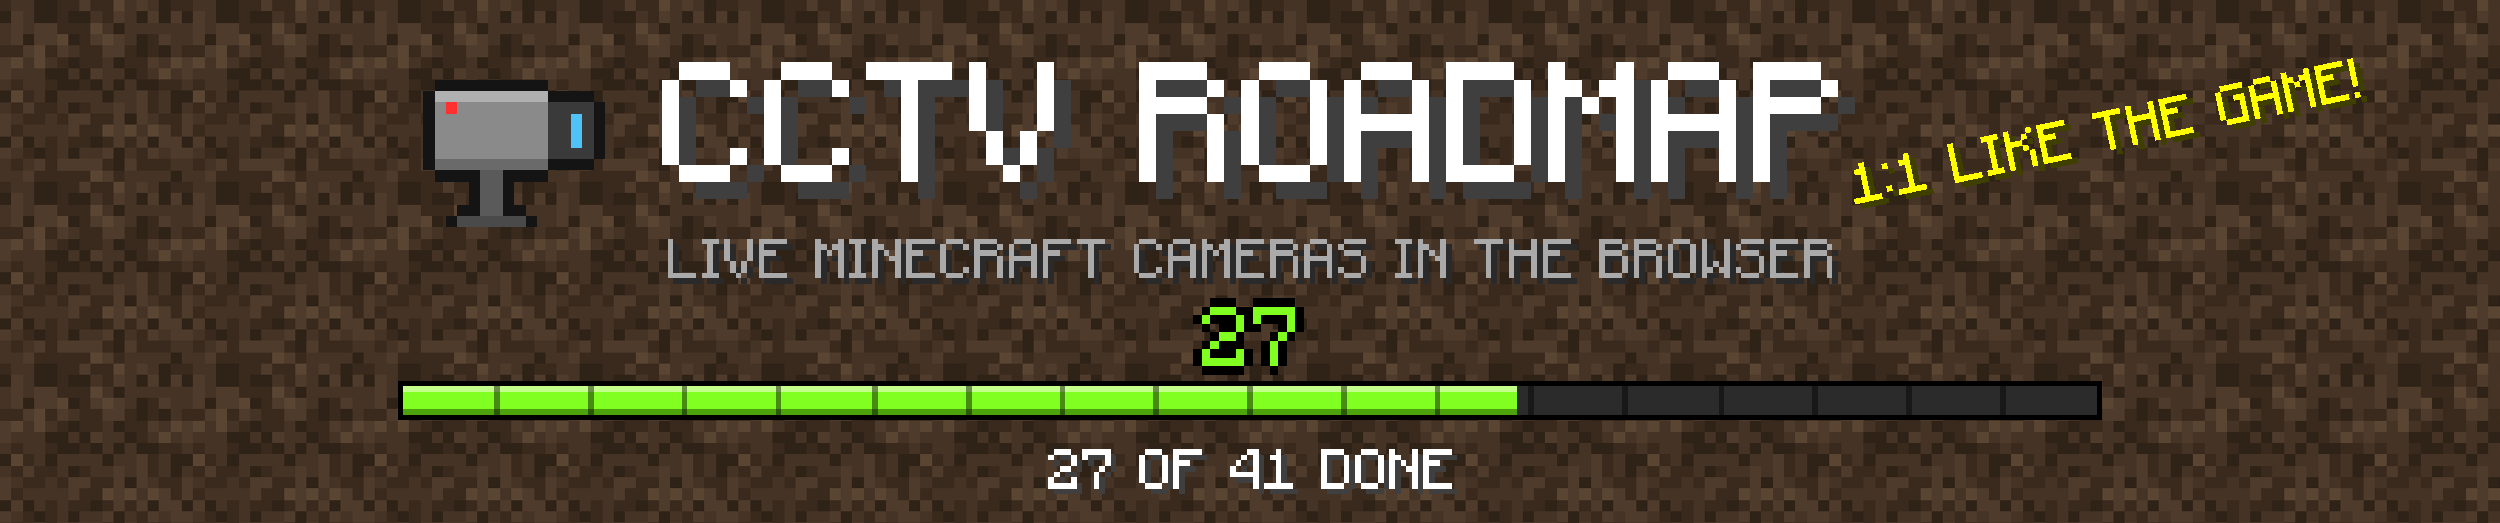
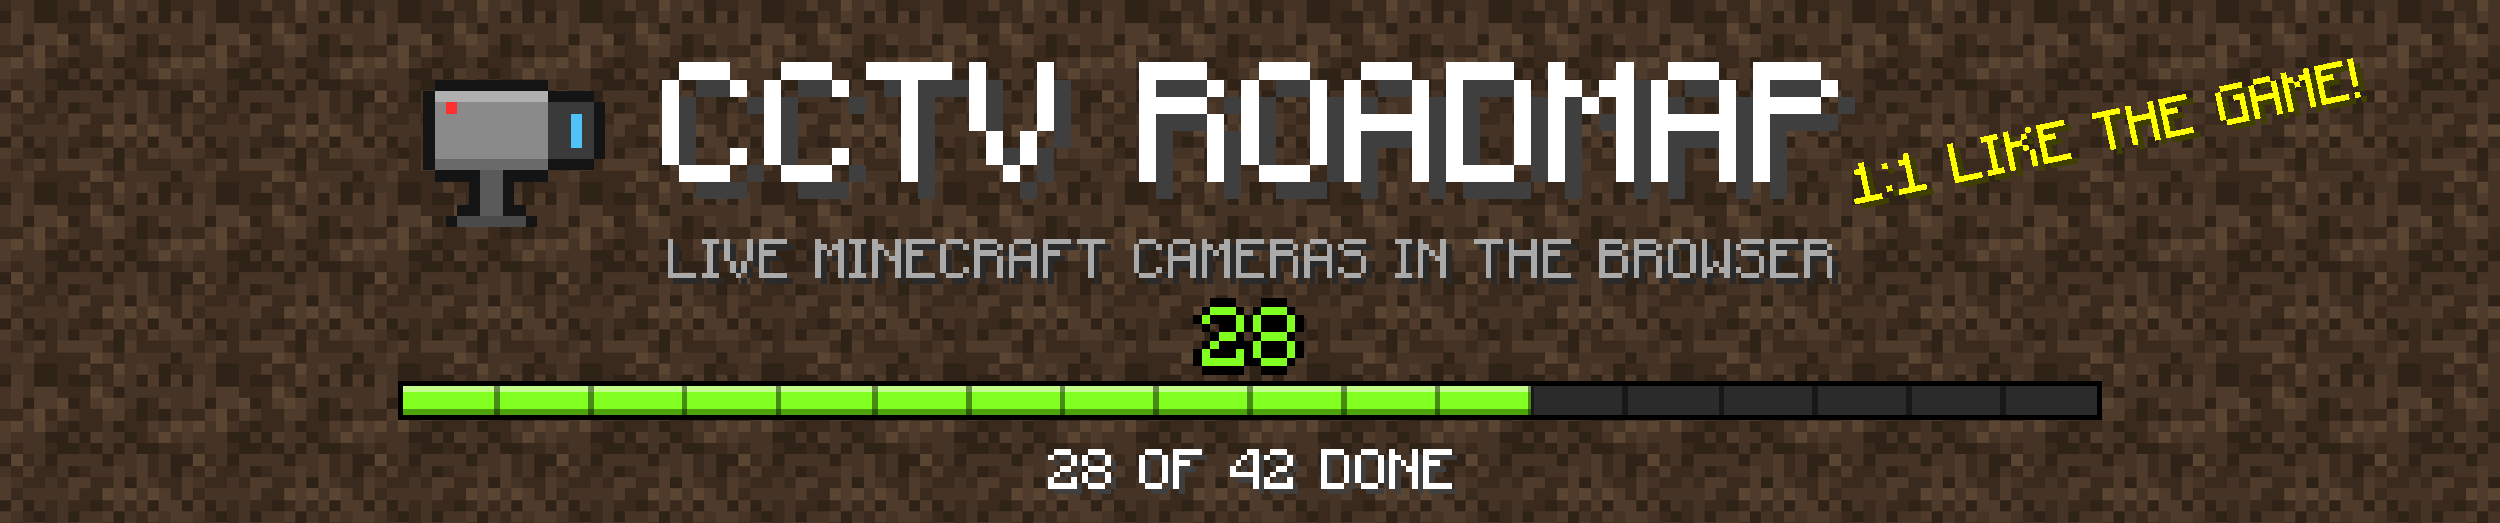
<svg xmlns="http://www.w3.org/2000/svg" width="880" height="184" viewBox="0 0 880 184" shape-rendering="crispEdges" role="img">
  <defs>
    <pattern id="dirt" width="64" height="64" patternUnits="userSpaceOnUse">
      <path fill="#3a2a1d" d="M0 0h4v4h-4zM20 0h8v4h-8zM32 0h8v4h-8zM60 0h4v4h-4zM20 4h4v4h-4zM36 4h4v4h-4zM20 8h12v4h-12zM28 12h4v4h-4zM52 12h4v4h-4zM0 16h8v4h-8zM16 16h4v4h-4zM28 16h8v4h-8zM44 16h4v4h-4zM52 16h4v4h-4zM20 20h4v4h-4zM28 20h8v4h-8zM44 20h8v4h-8zM48 24h4v4h-4zM4 28h4v4h-4zM16 28h4v4h-4zM28 28h4v4h-4zM56 28h8v4h-8zM8 32h4v4h-4zM52 32h4v4h-4zM4 36h4v4h-4zM12 36h8v4h-8zM28 36h4v4h-4zM52 36h4v4h-4zM8 40h8v4h-8zM20 40h4v4h-4zM32 40h8v4h-8zM56 40h8v4h-8zM4 44h4v4h-4zM28 44h8v4h-8zM60 44h4v4h-4zM16 48h4v4h-4zM24 48h8v4h-8zM36 48h4v4h-4zM44 48h4v4h-4zM8 52h4v4h-4zM16 52h4v4h-4zM48 52h4v4h-4zM4 56h4v4h-4zM16 56h4v4h-4zM36 56h4v4h-4zM48 56h12v4h-12zM12 60h20v4h-20zM40 60h4v4h-4z" />
      <path fill="#453325" d="M4 0h8v4h-8zM44 0h4v4h-4zM52 0h4v4h-4zM8 4h4v4h-4zM32 4h4v4h-4zM44 4h4v4h-4zM0 8h4v4h-4zM8 8h4v4h-4zM36 8h4v4h-4zM44 8h20v4h-20zM0 12h4v4h-4zM44 12h4v4h-4zM60 12h4v4h-4zM24 16h4v4h-4zM60 16h4v4h-4zM8 20h4v4h-4zM16 20h4v4h-4zM36 20h4v4h-4zM56 20h4v4h-4zM4 24h12v4h-12zM24 24h4v4h-4zM36 24h8v4h-8zM52 24h4v4h-4zM60 24h4v4h-4zM0 28h4v4h-4zM8 28h8v4h-8zM36 28h4v4h-4zM44 28h4v4h-4zM12 32h4v4h-4zM20 32h16v4h-16zM40 32h8v4h-8zM56 32h4v4h-4zM0 36h4v4h-4zM20 36h4v4h-4zM32 36h8v4h-8zM44 36h4v4h-4zM56 36h4v4h-4zM4 40h4v4h-4zM16 40h4v4h-4zM52 40h4v4h-4zM8 44h16v4h-16zM48 44h4v4h-4zM12 48h4v4h-4zM20 48h4v4h-4zM4 52h4v4h-4zM20 52h4v4h-4zM28 52h8v4h-8zM44 52h4v4h-4zM56 52h4v4h-4zM0 56h4v4h-4zM8 56h4v4h-4zM60 56h4v4h-4zM0 60h8v4h-8zM44 60h16v4h-16z" />
      <path fill="#2f2217" d="M12 0h8v4h-8zM56 0h4v4h-4zM0 4h4v4h-4zM12 4h8v4h-8zM24 4h8v4h-8zM48 4h4v4h-4zM56 4h4v4h-4zM40 8h4v4h-4zM8 12h4v4h-4zM24 12h4v4h-4zM48 12h4v4h-4zM48 16h4v4h-4zM56 16h4v4h-4zM24 20h4v4h-4zM40 20h4v4h-4zM16 24h8v4h-8zM28 24h4v4h-4zM44 24h4v4h-4zM20 28h8v4h-8zM32 28h4v4h-4zM40 28h4v4h-4zM48 28h8v4h-8zM0 32h4v4h-4zM16 32h4v4h-4zM36 32h4v4h-4zM60 32h4v4h-4zM24 36h4v4h-4zM60 36h4v4h-4zM44 40h4v4h-4zM0 48h4v4h-4zM8 48h4v4h-4zM32 48h4v4h-4zM52 48h4v4h-4zM12 52h4v4h-4zM24 52h4v4h-4zM40 52h4v4h-4zM40 56h4v4h-4zM60 60h4v4h-4z" />
      <path fill="#4f3b2b" d="M28 0h4v4h-4zM48 0h4v4h-4zM4 4h4v4h-4zM40 4h4v4h-4zM52 4h4v4h-4zM60 4h4v4h-4zM4 8h4v4h-4zM12 8h8v4h-8zM4 12h4v4h-4zM12 12h8v4h-8zM32 12h4v4h-4zM40 12h4v4h-4zM56 12h4v4h-4zM8 16h4v4h-4zM20 16h4v4h-4zM36 16h8v4h-8zM0 20h4v4h-4zM52 20h4v4h-4zM0 24h4v4h-4zM32 24h4v4h-4zM48 32h4v4h-4zM8 36h4v4h-4zM40 36h4v4h-4zM48 36h4v4h-4zM0 40h4v4h-4zM24 40h8v4h-8zM40 40h4v4h-4zM48 40h4v4h-4zM0 44h4v4h-4zM24 44h4v4h-4zM40 44h4v4h-4zM56 44h4v4h-4zM4 48h4v4h-4zM40 48h4v4h-4zM48 48h4v4h-4zM56 48h8v4h-8zM0 52h4v4h-4zM36 52h4v4h-4zM52 52h4v4h-4zM60 52h4v4h-4zM12 56h4v4h-4zM20 56h16v4h-16zM44 56h4v4h-4zM8 60h4v4h-4zM36 60h4v4h-4z" />
      <path fill="#5a4533" d="M40 0h4v4h-4zM32 8h4v4h-4zM20 12h4v4h-4zM36 12h4v4h-4zM12 16h4v4h-4zM4 20h4v4h-4zM12 20h4v4h-4zM60 20h4v4h-4zM56 24h4v4h-4zM4 32h4v4h-4zM36 44h4v4h-4zM44 44h4v4h-4zM52 44h4v4h-4zM32 60h4v4h-4z" />
    </pattern>
  </defs>
  <rect x="0" y="0" width="880" height="184" fill="url(#dirt)" />
  <path fill="#3f3f3f" d="M245 28h18v6h-18zM239 34h6v6h-6zM263 34h6v6h-6zM239 40h6v6h-6zM239 46h6v6h-6zM239 52h6v6h-6zM239 58h6v6h-6zM263 58h6v6h-6zM245 64h18v6h-18zM281 28h18v6h-18zM275 34h6v6h-6zM299 34h6v6h-6zM275 40h6v6h-6zM275 46h6v6h-6zM275 52h6v6h-6zM275 58h6v6h-6zM299 58h6v6h-6zM281 64h18v6h-18zM311 28h30v6h-30zM323 34h6v6h-6zM323 40h6v6h-6zM323 46h6v6h-6zM323 52h6v6h-6zM323 58h6v6h-6zM323 64h6v6h-6zM347 28h6v6h-6zM371 28h6v6h-6zM347 34h6v6h-6zM371 34h6v6h-6zM347 40h6v6h-6zM371 40h6v6h-6zM347 46h6v6h-6zM371 46h6v6h-6zM353 52h6v6h-6zM365 52h6v6h-6zM353 58h6v6h-6zM365 58h6v6h-6zM359 64h6v6h-6zM407 28h24v6h-24zM407 34h6v6h-6zM431 34h6v6h-6zM407 40h24v6h-24zM407 46h6v6h-6zM431 46h6v6h-6zM407 52h6v6h-6zM431 52h6v6h-6zM407 58h6v6h-6zM431 58h6v6h-6zM407 64h6v6h-6zM431 64h6v6h-6zM449 28h18v6h-18zM443 34h6v6h-6zM467 34h6v6h-6zM443 40h6v6h-6zM467 40h6v6h-6zM443 46h6v6h-6zM467 46h6v6h-6zM443 52h6v6h-6zM467 52h6v6h-6zM443 58h6v6h-6zM467 58h6v6h-6zM449 64h18v6h-18zM485 28h18v6h-18zM479 34h6v6h-6zM503 34h6v6h-6zM479 40h6v6h-6zM503 40h6v6h-6zM479 46h30v6h-30zM479 52h6v6h-6zM503 52h6v6h-6zM479 58h6v6h-6zM503 58h6v6h-6zM479 64h6v6h-6zM503 64h6v6h-6zM515 28h24v6h-24zM515 34h6v6h-6zM539 34h6v6h-6zM515 40h6v6h-6zM539 40h6v6h-6zM515 46h6v6h-6zM539 46h6v6h-6zM515 52h6v6h-6zM539 52h6v6h-6zM515 58h6v6h-6zM539 58h6v6h-6zM515 64h24v6h-24zM551 28h6v6h-6zM575 28h6v6h-6zM551 34h12v6h-12zM569 34h12v6h-12zM551 40h6v6h-6zM563 40h6v6h-6zM575 40h6v6h-6zM551 46h6v6h-6zM575 46h6v6h-6zM551 52h6v6h-6zM575 52h6v6h-6zM551 58h6v6h-6zM575 58h6v6h-6zM551 64h6v6h-6zM575 64h6v6h-6zM593 28h18v6h-18zM587 34h6v6h-6zM611 34h6v6h-6zM587 40h6v6h-6zM611 40h6v6h-6zM587 46h30v6h-30zM587 52h6v6h-6zM611 52h6v6h-6zM587 58h6v6h-6zM611 58h6v6h-6zM587 64h6v6h-6zM611 64h6v6h-6zM623 28h24v6h-24zM623 34h6v6h-6zM647 34h6v6h-6zM623 40h24v6h-24zM623 46h6v6h-6zM623 52h6v6h-6zM623 58h6v6h-6zM623 64h6v6h-6z" />
  <path fill="#ffffff" d="M239 22h18v6h-18zM233 28h6v6h-6zM257 28h6v6h-6zM233 34h6v6h-6zM233 40h6v6h-6zM233 46h6v6h-6zM233 52h6v6h-6zM257 52h6v6h-6zM239 58h18v6h-18zM275 22h18v6h-18zM269 28h6v6h-6zM293 28h6v6h-6zM269 34h6v6h-6zM269 40h6v6h-6zM269 46h6v6h-6zM269 52h6v6h-6zM293 52h6v6h-6zM275 58h18v6h-18zM305 22h30v6h-30zM317 28h6v6h-6zM317 34h6v6h-6zM317 40h6v6h-6zM317 46h6v6h-6zM317 52h6v6h-6zM317 58h6v6h-6zM341 22h6v6h-6zM365 22h6v6h-6zM341 28h6v6h-6zM365 28h6v6h-6zM341 34h6v6h-6zM365 34h6v6h-6zM341 40h6v6h-6zM365 40h6v6h-6zM347 46h6v6h-6zM359 46h6v6h-6zM347 52h6v6h-6zM359 52h6v6h-6zM353 58h6v6h-6zM401 22h24v6h-24zM401 28h6v6h-6zM425 28h6v6h-6zM401 34h24v6h-24zM401 40h6v6h-6zM425 40h6v6h-6zM401 46h6v6h-6zM425 46h6v6h-6zM401 52h6v6h-6zM425 52h6v6h-6zM401 58h6v6h-6zM425 58h6v6h-6zM443 22h18v6h-18zM437 28h6v6h-6zM461 28h6v6h-6zM437 34h6v6h-6zM461 34h6v6h-6zM437 40h6v6h-6zM461 40h6v6h-6zM437 46h6v6h-6zM461 46h6v6h-6zM437 52h6v6h-6zM461 52h6v6h-6zM443 58h18v6h-18zM479 22h18v6h-18zM473 28h6v6h-6zM497 28h6v6h-6zM473 34h6v6h-6zM497 34h6v6h-6zM473 40h30v6h-30zM473 46h6v6h-6zM497 46h6v6h-6zM473 52h6v6h-6zM497 52h6v6h-6zM473 58h6v6h-6zM497 58h6v6h-6zM509 22h24v6h-24zM509 28h6v6h-6zM533 28h6v6h-6zM509 34h6v6h-6zM533 34h6v6h-6zM509 40h6v6h-6zM533 40h6v6h-6zM509 46h6v6h-6zM533 46h6v6h-6zM509 52h6v6h-6zM533 52h6v6h-6zM509 58h24v6h-24zM545 22h6v6h-6zM569 22h6v6h-6zM545 28h12v6h-12zM563 28h12v6h-12zM545 34h6v6h-6zM557 34h6v6h-6zM569 34h6v6h-6zM545 40h6v6h-6zM569 40h6v6h-6zM545 46h6v6h-6zM569 46h6v6h-6zM545 52h6v6h-6zM569 52h6v6h-6zM545 58h6v6h-6zM569 58h6v6h-6zM587 22h18v6h-18zM581 28h6v6h-6zM605 28h6v6h-6zM581 34h6v6h-6zM605 34h6v6h-6zM581 40h30v6h-30zM581 46h6v6h-6zM605 46h6v6h-6zM581 52h6v6h-6zM605 52h6v6h-6zM581 58h6v6h-6zM605 58h6v6h-6zM617 22h24v6h-24zM617 28h6v6h-6zM641 28h6v6h-6zM617 34h24v6h-24zM617 40h6v6h-6zM617 46h6v6h-6zM617 52h6v6h-6zM617 58h6v6h-6z" />
  <path fill="#141414" d="M153 28h40v4h-40zM149 32h4v4h-4zM193 32h16v4h-16zM149 36h4v4h-4zM209 36h4v4h-4zM149 40h4v4h-4zM209 40h4v4h-4zM149 44h4v4h-4zM209 44h4v4h-4zM149 48h4v4h-4zM209 48h4v4h-4zM149 52h4v4h-4zM209 52h4v4h-4zM149 56h4v4h-4zM193 56h16v4h-16zM153 60h16v4h-16zM177 60h16v4h-16zM165 64h4v4h-4zM177 64h4v4h-4zM165 68h4v4h-4zM177 68h4v4h-4zM161 72h8v4h-8zM177 72h8v4h-8zM157 76h4v4h-4zM185 76h4v4h-4z" />
  <path fill="#b0b0b0" d="M153 32h40v4h-40z" />
  <path fill="#8a8a8a" d="M153 36h4v4h-4zM161 36h32v4h-32zM153 40h40v4h-40zM153 44h40v4h-40zM153 48h40v4h-40zM153 52h40v4h-40z" />
  <path fill="#ff3030" d="M157 36h4v4h-4z" />
  <path fill="#3a3a3a" d="M193 36h16v4h-16zM193 40h8v4h-8zM205 40h4v4h-4zM193 44h8v4h-8zM205 44h4v4h-4zM193 48h8v4h-8zM205 48h4v4h-4zM193 52h16v4h-16z" />
  <path fill="#4fc3f7" d="M201 40h4v4h-4zM201 44h4v4h-4zM201 48h4v4h-4z" />
  <path fill="#6a6a6a" d="M153 56h40v4h-40z" />
  <path fill="#5a5a5a" d="M169 60h8v4h-8zM169 64h8v4h-8zM169 68h8v4h-8zM169 72h8v4h-8z" />
  <path fill="#4a4a4a" d="M161 76h24v4h-24z" />
  <g transform="translate(653 72) rotate(-12)">
    <path fill="#3f3f00" d="M6 -12h2v2h-2zM4 -10h4v2h-4zM6 -8h2v2h-2zM6 -6h2v2h-2zM6 -4h2v2h-2zM6 -2h2v2h-2zM2 0h10v2h-10zM14 -10h2v2h-2zM14 -2h2v2h-2zM22 -12h2v2h-2zM20 -10h4v2h-4zM22 -8h2v2h-2zM22 -6h2v2h-2zM22 -4h2v2h-2zM22 -2h2v2h-2zM18 0h10v2h-10zM38 -12h2v2h-2zM38 -10h2v2h-2zM38 -8h2v2h-2zM38 -6h2v2h-2zM38 -4h2v2h-2zM38 -2h2v2h-2zM38 0h10v2h-10zM50 -12h6v2h-6zM52 -10h2v2h-2zM52 -8h2v2h-2zM52 -6h2v2h-2zM52 -4h2v2h-2zM52 -2h2v2h-2zM50 0h6v2h-6zM58 -12h2v2h-2zM66 -12h2v2h-2zM58 -10h2v2h-2zM64 -10h2v2h-2zM58 -8h6v2h-6zM58 -6h2v2h-2zM64 -6h2v2h-2zM58 -4h2v2h-2zM66 -4h2v2h-2zM58 -2h2v2h-2zM66 -2h2v2h-2zM58 0h2v2h-2zM66 0h2v2h-2zM70 -12h10v2h-10zM70 -10h2v2h-2zM70 -8h6v2h-6zM70 -6h2v2h-2zM70 -4h2v2h-2zM70 -2h2v2h-2zM70 0h10v2h-10zM90 -12h10v2h-10zM94 -10h2v2h-2zM94 -8h2v2h-2zM94 -6h2v2h-2zM94 -4h2v2h-2zM94 -2h2v2h-2zM94 0h2v2h-2zM102 -12h2v2h-2zM110 -12h2v2h-2zM102 -10h2v2h-2zM110 -10h2v2h-2zM102 -8h10v2h-10zM102 -6h2v2h-2zM110 -6h2v2h-2zM102 -4h2v2h-2zM110 -4h2v2h-2zM102 -2h2v2h-2zM110 -2h2v2h-2zM102 0h2v2h-2zM110 0h2v2h-2zM114 -12h10v2h-10zM114 -10h2v2h-2zM114 -8h6v2h-6zM114 -6h2v2h-2zM114 -4h2v2h-2zM114 -2h2v2h-2zM114 0h10v2h-10zM136 -12h8v2h-8zM134 -10h2v2h-2zM134 -8h2v2h-2zM140 -8h4v2h-4zM134 -6h2v2h-2zM142 -6h2v2h-2zM134 -4h2v2h-2zM142 -4h2v2h-2zM134 -2h2v2h-2zM142 -2h2v2h-2zM136 0h8v2h-8zM148 -12h6v2h-6zM146 -10h2v2h-2zM154 -10h2v2h-2zM146 -8h2v2h-2zM154 -8h2v2h-2zM146 -6h10v2h-10zM146 -4h2v2h-2zM154 -4h2v2h-2zM146 -2h2v2h-2zM154 -2h2v2h-2zM146 0h2v2h-2zM154 0h2v2h-2zM158 -12h2v2h-2zM166 -12h2v2h-2zM158 -10h4v2h-4zM164 -10h4v2h-4zM158 -8h2v2h-2zM162 -8h2v2h-2zM166 -8h2v2h-2zM158 -6h2v2h-2zM166 -6h2v2h-2zM158 -4h2v2h-2zM166 -4h2v2h-2zM158 -2h2v2h-2zM166 -2h2v2h-2zM158 0h2v2h-2zM166 0h2v2h-2zM170 -12h10v2h-10zM170 -10h2v2h-2zM170 -8h6v2h-6zM170 -6h2v2h-2zM170 -4h2v2h-2zM170 -2h2v2h-2zM170 0h10v2h-10zM182 -12h2v2h-2zM182 -10h2v2h-2zM182 -8h2v2h-2zM182 -6h2v2h-2zM182 -4h2v2h-2zM182 0h2v2h-2z" />
    <path fill="#ffff00" d="M4 -14h2v2h-2zM2 -12h4v2h-4zM4 -10h2v2h-2zM4 -8h2v2h-2zM4 -6h2v2h-2zM4 -4h2v2h-2zM0 -2h10v2h-10zM12 -12h2v2h-2zM12 -4h2v2h-2zM20 -14h2v2h-2zM18 -12h4v2h-4zM20 -10h2v2h-2zM20 -8h2v2h-2zM20 -6h2v2h-2zM20 -4h2v2h-2zM16 -2h10v2h-10zM36 -14h2v2h-2zM36 -12h2v2h-2zM36 -10h2v2h-2zM36 -8h2v2h-2zM36 -6h2v2h-2zM36 -4h2v2h-2zM36 -2h10v2h-10zM48 -14h6v2h-6zM50 -12h2v2h-2zM50 -10h2v2h-2zM50 -8h2v2h-2zM50 -6h2v2h-2zM50 -4h2v2h-2zM48 -2h6v2h-6zM56 -14h2v2h-2zM64 -14h2v2h-2zM56 -12h2v2h-2zM62 -12h2v2h-2zM56 -10h6v2h-6zM56 -8h2v2h-2zM62 -8h2v2h-2zM56 -6h2v2h-2zM64 -6h2v2h-2zM56 -4h2v2h-2zM64 -4h2v2h-2zM56 -2h2v2h-2zM64 -2h2v2h-2zM68 -14h10v2h-10zM68 -12h2v2h-2zM68 -10h6v2h-6zM68 -8h2v2h-2zM68 -6h2v2h-2zM68 -4h2v2h-2zM68 -2h10v2h-10zM88 -14h10v2h-10zM92 -12h2v2h-2zM92 -10h2v2h-2zM92 -8h2v2h-2zM92 -6h2v2h-2zM92 -4h2v2h-2zM92 -2h2v2h-2zM100 -14h2v2h-2zM108 -14h2v2h-2zM100 -12h2v2h-2zM108 -12h2v2h-2zM100 -10h10v2h-10zM100 -8h2v2h-2zM108 -8h2v2h-2zM100 -6h2v2h-2zM108 -6h2v2h-2zM100 -4h2v2h-2zM108 -4h2v2h-2zM100 -2h2v2h-2zM108 -2h2v2h-2zM112 -14h10v2h-10zM112 -12h2v2h-2zM112 -10h6v2h-6zM112 -8h2v2h-2zM112 -6h2v2h-2zM112 -4h2v2h-2zM112 -2h10v2h-10zM134 -14h8v2h-8zM132 -12h2v2h-2zM132 -10h2v2h-2zM138 -10h4v2h-4zM132 -8h2v2h-2zM140 -8h2v2h-2zM132 -6h2v2h-2zM140 -6h2v2h-2zM132 -4h2v2h-2zM140 -4h2v2h-2zM134 -2h8v2h-8zM146 -14h6v2h-6zM144 -12h2v2h-2zM152 -12h2v2h-2zM144 -10h2v2h-2zM152 -10h2v2h-2zM144 -8h10v2h-10zM144 -6h2v2h-2zM152 -6h2v2h-2zM144 -4h2v2h-2zM152 -4h2v2h-2zM144 -2h2v2h-2zM152 -2h2v2h-2zM156 -14h2v2h-2zM164 -14h2v2h-2zM156 -12h4v2h-4zM162 -12h4v2h-4zM156 -10h2v2h-2zM160 -10h2v2h-2zM164 -10h2v2h-2zM156 -8h2v2h-2zM164 -8h2v2h-2zM156 -6h2v2h-2zM164 -6h2v2h-2zM156 -4h2v2h-2zM164 -4h2v2h-2zM156 -2h2v2h-2zM164 -2h2v2h-2zM168 -14h10v2h-10zM168 -12h2v2h-2zM168 -10h6v2h-6zM168 -8h2v2h-2zM168 -6h2v2h-2zM168 -4h2v2h-2zM168 -2h10v2h-10zM180 -14h2v2h-2zM180 -12h2v2h-2zM180 -10h2v2h-2zM180 -8h2v2h-2zM180 -6h2v2h-2zM180 -2h2v2h-2z" />
  </g>
  <path fill="#2a2a2a" d="M237 86h2v2h-2zM237 88h2v2h-2zM237 90h2v2h-2zM237 92h2v2h-2zM237 94h2v2h-2zM237 96h2v2h-2zM237 98h10v2h-10zM249 86h6v2h-6zM251 88h2v2h-2zM251 90h2v2h-2zM251 92h2v2h-2zM251 94h2v2h-2zM251 96h2v2h-2zM249 98h6v2h-6zM257 86h2v2h-2zM265 86h2v2h-2zM257 88h2v2h-2zM265 88h2v2h-2zM257 90h2v2h-2zM265 90h2v2h-2zM257 92h2v2h-2zM265 92h2v2h-2zM259 94h2v2h-2zM263 94h2v2h-2zM259 96h2v2h-2zM263 96h2v2h-2zM261 98h2v2h-2zM269 86h10v2h-10zM269 88h2v2h-2zM269 90h6v2h-6zM269 92h2v2h-2zM269 94h2v2h-2zM269 96h2v2h-2zM269 98h10v2h-10zM289 86h2v2h-2zM297 86h2v2h-2zM289 88h4v2h-4zM295 88h4v2h-4zM289 90h2v2h-2zM293 90h2v2h-2zM297 90h2v2h-2zM289 92h2v2h-2zM297 92h2v2h-2zM289 94h2v2h-2zM297 94h2v2h-2zM289 96h2v2h-2zM297 96h2v2h-2zM289 98h2v2h-2zM297 98h2v2h-2zM301 86h6v2h-6zM303 88h2v2h-2zM303 90h2v2h-2zM303 92h2v2h-2zM303 94h2v2h-2zM303 96h2v2h-2zM301 98h6v2h-6zM309 86h2v2h-2zM317 86h2v2h-2zM309 88h4v2h-4zM317 88h2v2h-2zM309 90h2v2h-2zM313 90h2v2h-2zM317 90h2v2h-2zM309 92h2v2h-2zM315 92h4v2h-4zM309 94h2v2h-2zM317 94h2v2h-2zM309 96h2v2h-2zM317 96h2v2h-2zM309 98h2v2h-2zM317 98h2v2h-2zM321 86h10v2h-10zM321 88h2v2h-2zM321 90h6v2h-6zM321 92h2v2h-2zM321 94h2v2h-2zM321 96h2v2h-2zM321 98h10v2h-10zM335 86h6v2h-6zM333 88h2v2h-2zM341 88h2v2h-2zM333 90h2v2h-2zM333 92h2v2h-2zM333 94h2v2h-2zM333 96h2v2h-2zM341 96h2v2h-2zM335 98h6v2h-6zM345 86h8v2h-8zM345 88h2v2h-2zM353 88h2v2h-2zM345 90h8v2h-8zM345 92h2v2h-2zM353 92h2v2h-2zM345 94h2v2h-2zM353 94h2v2h-2zM345 96h2v2h-2zM353 96h2v2h-2zM345 98h2v2h-2zM353 98h2v2h-2zM359 86h6v2h-6zM357 88h2v2h-2zM365 88h2v2h-2zM357 90h2v2h-2zM365 90h2v2h-2zM357 92h10v2h-10zM357 94h2v2h-2zM365 94h2v2h-2zM357 96h2v2h-2zM365 96h2v2h-2zM357 98h2v2h-2zM365 98h2v2h-2zM369 86h10v2h-10zM369 88h2v2h-2zM369 90h6v2h-6zM369 92h2v2h-2zM369 94h2v2h-2zM369 96h2v2h-2zM369 98h2v2h-2zM381 86h10v2h-10zM385 88h2v2h-2zM385 90h2v2h-2zM385 92h2v2h-2zM385 94h2v2h-2zM385 96h2v2h-2zM385 98h2v2h-2zM403 86h6v2h-6zM401 88h2v2h-2zM409 88h2v2h-2zM401 90h2v2h-2zM401 92h2v2h-2zM401 94h2v2h-2zM401 96h2v2h-2zM409 96h2v2h-2zM403 98h6v2h-6zM415 86h6v2h-6zM413 88h2v2h-2zM421 88h2v2h-2zM413 90h2v2h-2zM421 90h2v2h-2zM413 92h10v2h-10zM413 94h2v2h-2zM421 94h2v2h-2zM413 96h2v2h-2zM421 96h2v2h-2zM413 98h2v2h-2zM421 98h2v2h-2zM425 86h2v2h-2zM433 86h2v2h-2zM425 88h4v2h-4zM431 88h4v2h-4zM425 90h2v2h-2zM429 90h2v2h-2zM433 90h2v2h-2zM425 92h2v2h-2zM433 92h2v2h-2zM425 94h2v2h-2zM433 94h2v2h-2zM425 96h2v2h-2zM433 96h2v2h-2zM425 98h2v2h-2zM433 98h2v2h-2zM437 86h10v2h-10zM437 88h2v2h-2zM437 90h6v2h-6zM437 92h2v2h-2zM437 94h2v2h-2zM437 96h2v2h-2zM437 98h10v2h-10zM449 86h8v2h-8zM449 88h2v2h-2zM457 88h2v2h-2zM449 90h8v2h-8zM449 92h2v2h-2zM457 92h2v2h-2zM449 94h2v2h-2zM457 94h2v2h-2zM449 96h2v2h-2zM457 96h2v2h-2zM449 98h2v2h-2zM457 98h2v2h-2zM463 86h6v2h-6zM461 88h2v2h-2zM469 88h2v2h-2zM461 90h2v2h-2zM469 90h2v2h-2zM461 92h10v2h-10zM461 94h2v2h-2zM469 94h2v2h-2zM461 96h2v2h-2zM469 96h2v2h-2zM461 98h2v2h-2zM469 98h2v2h-2zM475 86h8v2h-8zM473 88h2v2h-2zM475 90h6v2h-6zM481 92h2v2h-2zM481 94h2v2h-2zM473 96h2v2h-2zM481 96h2v2h-2zM475 98h6v2h-6zM493 86h6v2h-6zM495 88h2v2h-2zM495 90h2v2h-2zM495 92h2v2h-2zM495 94h2v2h-2zM495 96h2v2h-2zM493 98h6v2h-6zM501 86h2v2h-2zM509 86h2v2h-2zM501 88h4v2h-4zM509 88h2v2h-2zM501 90h2v2h-2zM505 90h2v2h-2zM509 90h2v2h-2zM501 92h2v2h-2zM507 92h4v2h-4zM501 94h2v2h-2zM509 94h2v2h-2zM501 96h2v2h-2zM509 96h2v2h-2zM501 98h2v2h-2zM509 98h2v2h-2zM521 86h10v2h-10zM525 88h2v2h-2zM525 90h2v2h-2zM525 92h2v2h-2zM525 94h2v2h-2zM525 96h2v2h-2zM525 98h2v2h-2zM533 86h2v2h-2zM541 86h2v2h-2zM533 88h2v2h-2zM541 88h2v2h-2zM533 90h10v2h-10zM533 92h2v2h-2zM541 92h2v2h-2zM533 94h2v2h-2zM541 94h2v2h-2zM533 96h2v2h-2zM541 96h2v2h-2zM533 98h2v2h-2zM541 98h2v2h-2zM545 86h10v2h-10zM545 88h2v2h-2zM545 90h6v2h-6zM545 92h2v2h-2zM545 94h2v2h-2zM545 96h2v2h-2zM545 98h10v2h-10zM565 86h8v2h-8zM565 88h2v2h-2zM573 88h2v2h-2zM565 90h8v2h-8zM565 92h2v2h-2zM573 92h2v2h-2zM565 94h2v2h-2zM573 94h2v2h-2zM565 96h2v2h-2zM573 96h2v2h-2zM565 98h8v2h-8zM577 86h8v2h-8zM577 88h2v2h-2zM585 88h2v2h-2zM577 90h8v2h-8zM577 92h2v2h-2zM585 92h2v2h-2zM577 94h2v2h-2zM585 94h2v2h-2zM577 96h2v2h-2zM585 96h2v2h-2zM577 98h2v2h-2zM585 98h2v2h-2zM591 86h6v2h-6zM589 88h2v2h-2zM597 88h2v2h-2zM589 90h2v2h-2zM597 90h2v2h-2zM589 92h2v2h-2zM597 92h2v2h-2zM589 94h2v2h-2zM597 94h2v2h-2zM589 96h2v2h-2zM597 96h2v2h-2zM591 98h6v2h-6zM601 86h2v2h-2zM609 86h2v2h-2zM601 88h2v2h-2zM609 88h2v2h-2zM601 90h2v2h-2zM609 90h2v2h-2zM601 92h2v2h-2zM609 92h2v2h-2zM601 94h2v2h-2zM605 94h2v2h-2zM609 94h2v2h-2zM601 96h4v2h-4zM607 96h4v2h-4zM601 98h2v2h-2zM609 98h2v2h-2zM615 86h8v2h-8zM613 88h2v2h-2zM615 90h6v2h-6zM621 92h2v2h-2zM621 94h2v2h-2zM613 96h2v2h-2zM621 96h2v2h-2zM615 98h6v2h-6zM625 86h10v2h-10zM625 88h2v2h-2zM625 90h6v2h-6zM625 92h2v2h-2zM625 94h2v2h-2zM625 96h2v2h-2zM625 98h10v2h-10zM637 86h8v2h-8zM637 88h2v2h-2zM645 88h2v2h-2zM637 90h8v2h-8zM637 92h2v2h-2zM645 92h2v2h-2zM637 94h2v2h-2zM645 94h2v2h-2zM637 96h2v2h-2zM645 96h2v2h-2zM637 98h2v2h-2zM645 98h2v2h-2z" />
  <path fill="#aaaaaa" d="M235 84h2v2h-2zM235 86h2v2h-2zM235 88h2v2h-2zM235 90h2v2h-2zM235 92h2v2h-2zM235 94h2v2h-2zM235 96h10v2h-10zM247 84h6v2h-6zM249 86h2v2h-2zM249 88h2v2h-2zM249 90h2v2h-2zM249 92h2v2h-2zM249 94h2v2h-2zM247 96h6v2h-6zM255 84h2v2h-2zM263 84h2v2h-2zM255 86h2v2h-2zM263 86h2v2h-2zM255 88h2v2h-2zM263 88h2v2h-2zM255 90h2v2h-2zM263 90h2v2h-2zM257 92h2v2h-2zM261 92h2v2h-2zM257 94h2v2h-2zM261 94h2v2h-2zM259 96h2v2h-2zM267 84h10v2h-10zM267 86h2v2h-2zM267 88h6v2h-6zM267 90h2v2h-2zM267 92h2v2h-2zM267 94h2v2h-2zM267 96h10v2h-10zM287 84h2v2h-2zM295 84h2v2h-2zM287 86h4v2h-4zM293 86h4v2h-4zM287 88h2v2h-2zM291 88h2v2h-2zM295 88h2v2h-2zM287 90h2v2h-2zM295 90h2v2h-2zM287 92h2v2h-2zM295 92h2v2h-2zM287 94h2v2h-2zM295 94h2v2h-2zM287 96h2v2h-2zM295 96h2v2h-2zM299 84h6v2h-6zM301 86h2v2h-2zM301 88h2v2h-2zM301 90h2v2h-2zM301 92h2v2h-2zM301 94h2v2h-2zM299 96h6v2h-6zM307 84h2v2h-2zM315 84h2v2h-2zM307 86h4v2h-4zM315 86h2v2h-2zM307 88h2v2h-2zM311 88h2v2h-2zM315 88h2v2h-2zM307 90h2v2h-2zM313 90h4v2h-4zM307 92h2v2h-2zM315 92h2v2h-2zM307 94h2v2h-2zM315 94h2v2h-2zM307 96h2v2h-2zM315 96h2v2h-2zM319 84h10v2h-10zM319 86h2v2h-2zM319 88h6v2h-6zM319 90h2v2h-2zM319 92h2v2h-2zM319 94h2v2h-2zM319 96h10v2h-10zM333 84h6v2h-6zM331 86h2v2h-2zM339 86h2v2h-2zM331 88h2v2h-2zM331 90h2v2h-2zM331 92h2v2h-2zM331 94h2v2h-2zM339 94h2v2h-2zM333 96h6v2h-6zM343 84h8v2h-8zM343 86h2v2h-2zM351 86h2v2h-2zM343 88h8v2h-8zM343 90h2v2h-2zM351 90h2v2h-2zM343 92h2v2h-2zM351 92h2v2h-2zM343 94h2v2h-2zM351 94h2v2h-2zM343 96h2v2h-2zM351 96h2v2h-2zM357 84h6v2h-6zM355 86h2v2h-2zM363 86h2v2h-2zM355 88h2v2h-2zM363 88h2v2h-2zM355 90h10v2h-10zM355 92h2v2h-2zM363 92h2v2h-2zM355 94h2v2h-2zM363 94h2v2h-2zM355 96h2v2h-2zM363 96h2v2h-2zM367 84h10v2h-10zM367 86h2v2h-2zM367 88h6v2h-6zM367 90h2v2h-2zM367 92h2v2h-2zM367 94h2v2h-2zM367 96h2v2h-2zM379 84h10v2h-10zM383 86h2v2h-2zM383 88h2v2h-2zM383 90h2v2h-2zM383 92h2v2h-2zM383 94h2v2h-2zM383 96h2v2h-2zM401 84h6v2h-6zM399 86h2v2h-2zM407 86h2v2h-2zM399 88h2v2h-2zM399 90h2v2h-2zM399 92h2v2h-2zM399 94h2v2h-2zM407 94h2v2h-2zM401 96h6v2h-6zM413 84h6v2h-6zM411 86h2v2h-2zM419 86h2v2h-2zM411 88h2v2h-2zM419 88h2v2h-2zM411 90h10v2h-10zM411 92h2v2h-2zM419 92h2v2h-2zM411 94h2v2h-2zM419 94h2v2h-2zM411 96h2v2h-2zM419 96h2v2h-2zM423 84h2v2h-2zM431 84h2v2h-2zM423 86h4v2h-4zM429 86h4v2h-4zM423 88h2v2h-2zM427 88h2v2h-2zM431 88h2v2h-2zM423 90h2v2h-2zM431 90h2v2h-2zM423 92h2v2h-2zM431 92h2v2h-2zM423 94h2v2h-2zM431 94h2v2h-2zM423 96h2v2h-2zM431 96h2v2h-2zM435 84h10v2h-10zM435 86h2v2h-2zM435 88h6v2h-6zM435 90h2v2h-2zM435 92h2v2h-2zM435 94h2v2h-2zM435 96h10v2h-10zM447 84h8v2h-8zM447 86h2v2h-2zM455 86h2v2h-2zM447 88h8v2h-8zM447 90h2v2h-2zM455 90h2v2h-2zM447 92h2v2h-2zM455 92h2v2h-2zM447 94h2v2h-2zM455 94h2v2h-2zM447 96h2v2h-2zM455 96h2v2h-2zM461 84h6v2h-6zM459 86h2v2h-2zM467 86h2v2h-2zM459 88h2v2h-2zM467 88h2v2h-2zM459 90h10v2h-10zM459 92h2v2h-2zM467 92h2v2h-2zM459 94h2v2h-2zM467 94h2v2h-2zM459 96h2v2h-2zM467 96h2v2h-2zM473 84h8v2h-8zM471 86h2v2h-2zM473 88h6v2h-6zM479 90h2v2h-2zM479 92h2v2h-2zM471 94h2v2h-2zM479 94h2v2h-2zM473 96h6v2h-6zM491 84h6v2h-6zM493 86h2v2h-2zM493 88h2v2h-2zM493 90h2v2h-2zM493 92h2v2h-2zM493 94h2v2h-2zM491 96h6v2h-6zM499 84h2v2h-2zM507 84h2v2h-2zM499 86h4v2h-4zM507 86h2v2h-2zM499 88h2v2h-2zM503 88h2v2h-2zM507 88h2v2h-2zM499 90h2v2h-2zM505 90h4v2h-4zM499 92h2v2h-2zM507 92h2v2h-2zM499 94h2v2h-2zM507 94h2v2h-2zM499 96h2v2h-2zM507 96h2v2h-2zM519 84h10v2h-10zM523 86h2v2h-2zM523 88h2v2h-2zM523 90h2v2h-2zM523 92h2v2h-2zM523 94h2v2h-2zM523 96h2v2h-2zM531 84h2v2h-2zM539 84h2v2h-2zM531 86h2v2h-2zM539 86h2v2h-2zM531 88h10v2h-10zM531 90h2v2h-2zM539 90h2v2h-2zM531 92h2v2h-2zM539 92h2v2h-2zM531 94h2v2h-2zM539 94h2v2h-2zM531 96h2v2h-2zM539 96h2v2h-2zM543 84h10v2h-10zM543 86h2v2h-2zM543 88h6v2h-6zM543 90h2v2h-2zM543 92h2v2h-2zM543 94h2v2h-2zM543 96h10v2h-10zM563 84h8v2h-8zM563 86h2v2h-2zM571 86h2v2h-2zM563 88h8v2h-8zM563 90h2v2h-2zM571 90h2v2h-2zM563 92h2v2h-2zM571 92h2v2h-2zM563 94h2v2h-2zM571 94h2v2h-2zM563 96h8v2h-8zM575 84h8v2h-8zM575 86h2v2h-2zM583 86h2v2h-2zM575 88h8v2h-8zM575 90h2v2h-2zM583 90h2v2h-2zM575 92h2v2h-2zM583 92h2v2h-2zM575 94h2v2h-2zM583 94h2v2h-2zM575 96h2v2h-2zM583 96h2v2h-2zM589 84h6v2h-6zM587 86h2v2h-2zM595 86h2v2h-2zM587 88h2v2h-2zM595 88h2v2h-2zM587 90h2v2h-2zM595 90h2v2h-2zM587 92h2v2h-2zM595 92h2v2h-2zM587 94h2v2h-2zM595 94h2v2h-2zM589 96h6v2h-6zM599 84h2v2h-2zM607 84h2v2h-2zM599 86h2v2h-2zM607 86h2v2h-2zM599 88h2v2h-2zM607 88h2v2h-2zM599 90h2v2h-2zM607 90h2v2h-2zM599 92h2v2h-2zM603 92h2v2h-2zM607 92h2v2h-2zM599 94h4v2h-4zM605 94h4v2h-4zM599 96h2v2h-2zM607 96h2v2h-2zM613 84h8v2h-8zM611 86h2v2h-2zM613 88h6v2h-6zM619 90h2v2h-2zM619 92h2v2h-2zM611 94h2v2h-2zM619 94h2v2h-2zM613 96h6v2h-6zM623 84h10v2h-10zM623 86h2v2h-2zM623 88h6v2h-6zM623 90h2v2h-2zM623 92h2v2h-2zM623 94h2v2h-2zM623 96h10v2h-10zM635 84h8v2h-8zM635 86h2v2h-2zM643 86h2v2h-2zM635 88h8v2h-8zM635 90h2v2h-2zM643 90h2v2h-2zM635 92h2v2h-2zM643 92h2v2h-2zM635 94h2v2h-2zM643 94h2v2h-2zM635 96h2v2h-2zM643 96h2v2h-2z" />
-   <path fill="#000000" d="M423 108h9v3h-9zM420 111h3v3h-3zM432 111h3v3h-3zM432 114h3v3h-3zM426 117h6v3h-6zM423 120h3v3h-3zM420 123h3v3h-3zM432 123h3v3h-3zM420 126h15v3h-15zM438 108h15v3h-15zM438 111h3v3h-3zM450 111h3v3h-3zM450 114h3v3h-3zM447 117h3v3h-3zM444 120h3v3h-3zM444 123h3v3h-3zM444 126h3v3h-3z" />
-   <path fill="#000000" d="M429 108h9v3h-9zM426 111h3v3h-3zM438 111h3v3h-3zM438 114h3v3h-3zM432 117h6v3h-6zM429 120h3v3h-3zM426 123h3v3h-3zM438 123h3v3h-3zM426 126h15v3h-15zM444 108h15v3h-15zM444 111h3v3h-3zM456 111h3v3h-3zM456 114h3v3h-3zM453 117h3v3h-3zM450 120h3v3h-3zM450 123h3v3h-3zM450 126h3v3h-3z" />
-   <path fill="#000000" d="M426 105h9v3h-9zM423 108h3v3h-3zM435 108h3v3h-3zM435 111h3v3h-3zM429 114h6v3h-6zM426 117h3v3h-3zM423 120h3v3h-3zM435 120h3v3h-3zM423 123h15v3h-15zM441 105h15v3h-15zM441 108h3v3h-3zM453 108h3v3h-3zM453 111h3v3h-3zM450 114h3v3h-3zM447 117h3v3h-3zM447 120h3v3h-3zM447 123h3v3h-3z" />
-   <path fill="#000000" d="M426 111h9v3h-9zM423 114h3v3h-3zM435 114h3v3h-3zM435 117h3v3h-3zM429 120h6v3h-6zM426 123h3v3h-3zM423 126h3v3h-3zM435 126h3v3h-3zM423 129h15v3h-15zM441 111h15v3h-15zM441 114h3v3h-3zM453 114h3v3h-3zM453 117h3v3h-3zM450 120h3v3h-3zM447 123h3v3h-3zM447 126h3v3h-3zM447 129h3v3h-3z" />
-   <path fill="#80ff20" d="M426 108h9v3h-9zM423 111h3v3h-3zM435 111h3v3h-3zM435 114h3v3h-3zM429 117h6v3h-6zM426 120h3v3h-3zM423 123h3v3h-3zM435 123h3v3h-3zM423 126h15v3h-15zM441 108h15v3h-15zM441 111h3v3h-3zM453 111h3v3h-3zM453 114h3v3h-3zM450 117h3v3h-3zM447 120h3v3h-3zM447 123h3v3h-3zM447 126h3v3h-3z" />
+   <path fill="#000000" d="M423 108h9v3h-9zM420 111h3v3h-3zM432 111h3v3h-3zM432 114h3v3h-3zM426 117h6v3h-6zM423 120h3v3h-3zM420 123h3v3h-3zM432 123h3v3h-3zM420 126h15v3h-15zM441 108h9v3h-9zM438 111h3v3h-3zM450 111h3v3h-3zM438 114h3v3h-3zM450 114h3v3h-3zM441 117h9v3h-9zM438 120h3v3h-3zM450 120h3v3h-3zM438 123h3v3h-3zM450 123h3v3h-3zM441 126h9v3h-9z" />
+   <path fill="#000000" d="M429 108h9v3h-9zM426 111h3v3h-3zM438 111h3v3h-3zM438 114h3v3h-3zM432 117h6v3h-6zM429 120h3v3h-3zM426 123h3v3h-3zM438 123h3v3h-3zM426 126h15v3h-15zM447 108h9v3h-9zM444 111h3v3h-3zM456 111h3v3h-3zM444 114h3v3h-3zM456 114h3v3h-3zM447 117h9v3h-9zM444 120h3v3h-3zM456 120h3v3h-3zM444 123h3v3h-3zM456 123h3v3h-3zM447 126h9v3h-9z" />
+   <path fill="#000000" d="M426 105h9v3h-9zM423 108h3v3h-3zM435 108h3v3h-3zM435 111h3v3h-3zM429 114h6v3h-6zM426 117h3v3h-3zM423 120h3v3h-3zM435 120h3v3h-3zM423 123h15v3h-15zM444 105h9v3h-9zM441 108h3v3h-3zM453 108h3v3h-3zM441 111h3v3h-3zM453 111h3v3h-3zM444 114h9v3h-9zM441 117h3v3h-3zM453 117h3v3h-3zM441 120h3v3h-3zM453 120h3v3h-3zM444 123h9v3h-9z" />
+   <path fill="#000000" d="M426 111h9v3h-9zM423 114h3v3h-3zM435 114h3v3h-3zM435 117h3v3h-3zM429 120h6v3h-6zM426 123h3v3h-3zM423 126h3v3h-3zM435 126h3v3h-3zM423 129h15v3h-15zM444 111h9v3h-9zM441 114h3v3h-3zM453 114h3v3h-3zM441 117h3v3h-3zM453 117h3v3h-3zM444 120h9v3h-9zM441 123h3v3h-3zM453 123h3v3h-3zM441 126h3v3h-3zM453 126h3v3h-3zM444 129h9v3h-9z" />
+   <path fill="#80ff20" d="M426 108h9v3h-9zM423 111h3v3h-3zM435 111h3v3h-3zM435 114h3v3h-3zM429 117h6v3h-6zM426 120h3v3h-3zM423 123h3v3h-3zM435 123h3v3h-3zM423 126h15v3h-15zM444 108h9v3h-9zM441 111h3v3h-3zM453 111h3v3h-3zM441 114h3v3h-3zM453 114h3v3h-3zM444 117h9v3h-9zM441 120h3v3h-3zM453 120h3v3h-3zM441 123h3v3h-3zM453 123h3v3h-3zM444 126h9v3h-9z" />
  <rect x="140" y="134" width="600" height="14" fill="#000000" />
  <rect x="142" y="136" width="596" height="10" fill="#2b2b2b" />
-   <rect x="142" y="136" width="392" height="10" fill="#80ff20" />
-   <rect x="142" y="136" width="392" height="2" fill="#c3ff8a" />
-   <rect x="142" y="144" width="392" height="2" fill="#4ca30c" />
+   <rect x="142" y="136" width="397" height="10" fill="#80ff20" />
+   <rect x="142" y="136" width="397" height="2" fill="#c3ff8a" />
+   <rect x="142" y="144" width="397" height="2" fill="#4ca30c" />
  <rect x="174" y="136" width="2" height="10" fill="#000000" fill-opacity="0.45" />
  <rect x="207" y="136" width="2" height="10" fill="#000000" fill-opacity="0.45" />
  <rect x="240" y="136" width="2" height="10" fill="#000000" fill-opacity="0.45" />
  <rect x="273" y="136" width="2" height="10" fill="#000000" fill-opacity="0.45" />
  <rect x="307" y="136" width="2" height="10" fill="#000000" fill-opacity="0.45" />
  <rect x="340" y="136" width="2" height="10" fill="#000000" fill-opacity="0.45" />
  <rect x="373" y="136" width="2" height="10" fill="#000000" fill-opacity="0.45" />
  <rect x="406" y="136" width="2" height="10" fill="#000000" fill-opacity="0.45" />
  <rect x="439" y="136" width="2" height="10" fill="#000000" fill-opacity="0.45" />
  <rect x="472" y="136" width="2" height="10" fill="#000000" fill-opacity="0.45" />
  <rect x="505" y="136" width="2" height="10" fill="#000000" fill-opacity="0.45" />
  <rect x="538" y="136" width="2" height="10" fill="#000000" fill-opacity="0.45" />
  <rect x="571" y="136" width="2" height="10" fill="#000000" fill-opacity="0.45" />
  <rect x="605" y="136" width="2" height="10" fill="#000000" fill-opacity="0.45" />
  <rect x="638" y="136" width="2" height="10" fill="#000000" fill-opacity="0.45" />
  <rect x="671" y="136" width="2" height="10" fill="#000000" fill-opacity="0.45" />
  <rect x="704" y="136" width="2" height="10" fill="#000000" fill-opacity="0.45" />
-   <path fill="#3f3f3f" d="M373 160h6v2h-6zM371 162h2v2h-2zM379 162h2v2h-2zM379 164h2v2h-2zM375 166h4v2h-4zM373 168h2v2h-2zM371 170h2v2h-2zM379 170h2v2h-2zM371 172h10v2h-10zM383 160h10v2h-10zM383 162h2v2h-2zM391 162h2v2h-2zM391 164h2v2h-2zM389 166h2v2h-2zM387 168h2v2h-2zM387 170h2v2h-2zM387 172h2v2h-2zM405 160h6v2h-6zM403 162h2v2h-2zM411 162h2v2h-2zM403 164h2v2h-2zM411 164h2v2h-2zM403 166h2v2h-2zM411 166h2v2h-2zM403 168h2v2h-2zM411 168h2v2h-2zM403 170h2v2h-2zM411 170h2v2h-2zM405 172h6v2h-6zM415 160h10v2h-10zM415 162h2v2h-2zM415 164h6v2h-6zM415 166h2v2h-2zM415 168h2v2h-2zM415 170h2v2h-2zM415 172h2v2h-2zM441 160h4v2h-4zM439 162h2v2h-2zM443 162h2v2h-2zM437 164h2v2h-2zM443 164h2v2h-2zM435 166h2v2h-2zM443 166h2v2h-2zM435 168h10v2h-10zM443 170h2v2h-2zM443 172h2v2h-2zM451 160h2v2h-2zM449 162h4v2h-4zM451 164h2v2h-2zM451 166h2v2h-2zM451 168h2v2h-2zM451 170h2v2h-2zM447 172h10v2h-10zM467 160h8v2h-8zM467 162h2v2h-2zM475 162h2v2h-2zM467 164h2v2h-2zM475 164h2v2h-2zM467 166h2v2h-2zM475 166h2v2h-2zM467 168h2v2h-2zM475 168h2v2h-2zM467 170h2v2h-2zM475 170h2v2h-2zM467 172h8v2h-8zM481 160h6v2h-6zM479 162h2v2h-2zM487 162h2v2h-2zM479 164h2v2h-2zM487 164h2v2h-2zM479 166h2v2h-2zM487 166h2v2h-2zM479 168h2v2h-2zM487 168h2v2h-2zM479 170h2v2h-2zM487 170h2v2h-2zM481 172h6v2h-6zM491 160h2v2h-2zM499 160h2v2h-2zM491 162h4v2h-4zM499 162h2v2h-2zM491 164h2v2h-2zM495 164h2v2h-2zM499 164h2v2h-2zM491 166h2v2h-2zM497 166h4v2h-4zM491 168h2v2h-2zM499 168h2v2h-2zM491 170h2v2h-2zM499 170h2v2h-2zM491 172h2v2h-2zM499 172h2v2h-2zM503 160h10v2h-10zM503 162h2v2h-2zM503 164h6v2h-6zM503 166h2v2h-2zM503 168h2v2h-2zM503 170h2v2h-2zM503 172h10v2h-10z" />
-   <path fill="#ffffff" d="M371 158h6v2h-6zM369 160h2v2h-2zM377 160h2v2h-2zM377 162h2v2h-2zM373 164h4v2h-4zM371 166h2v2h-2zM369 168h2v2h-2zM377 168h2v2h-2zM369 170h10v2h-10zM381 158h10v2h-10zM381 160h2v2h-2zM389 160h2v2h-2zM389 162h2v2h-2zM387 164h2v2h-2zM385 166h2v2h-2zM385 168h2v2h-2zM385 170h2v2h-2zM403 158h6v2h-6zM401 160h2v2h-2zM409 160h2v2h-2zM401 162h2v2h-2zM409 162h2v2h-2zM401 164h2v2h-2zM409 164h2v2h-2zM401 166h2v2h-2zM409 166h2v2h-2zM401 168h2v2h-2zM409 168h2v2h-2zM403 170h6v2h-6zM413 158h10v2h-10zM413 160h2v2h-2zM413 162h6v2h-6zM413 164h2v2h-2zM413 166h2v2h-2zM413 168h2v2h-2zM413 170h2v2h-2zM439 158h4v2h-4zM437 160h2v2h-2zM441 160h2v2h-2zM435 162h2v2h-2zM441 162h2v2h-2zM433 164h2v2h-2zM441 164h2v2h-2zM433 166h10v2h-10zM441 168h2v2h-2zM441 170h2v2h-2zM449 158h2v2h-2zM447 160h4v2h-4zM449 162h2v2h-2zM449 164h2v2h-2zM449 166h2v2h-2zM449 168h2v2h-2zM445 170h10v2h-10zM465 158h8v2h-8zM465 160h2v2h-2zM473 160h2v2h-2zM465 162h2v2h-2zM473 162h2v2h-2zM465 164h2v2h-2zM473 164h2v2h-2zM465 166h2v2h-2zM473 166h2v2h-2zM465 168h2v2h-2zM473 168h2v2h-2zM465 170h8v2h-8zM479 158h6v2h-6zM477 160h2v2h-2zM485 160h2v2h-2zM477 162h2v2h-2zM485 162h2v2h-2zM477 164h2v2h-2zM485 164h2v2h-2zM477 166h2v2h-2zM485 166h2v2h-2zM477 168h2v2h-2zM485 168h2v2h-2zM479 170h6v2h-6zM489 158h2v2h-2zM497 158h2v2h-2zM489 160h4v2h-4zM497 160h2v2h-2zM489 162h2v2h-2zM493 162h2v2h-2zM497 162h2v2h-2zM489 164h2v2h-2zM495 164h4v2h-4zM489 166h2v2h-2zM497 166h2v2h-2zM489 168h2v2h-2zM497 168h2v2h-2zM489 170h2v2h-2zM497 170h2v2h-2zM501 158h10v2h-10zM501 160h2v2h-2zM501 162h6v2h-6zM501 164h2v2h-2zM501 166h2v2h-2zM501 168h2v2h-2zM501 170h10v2h-10z" />
+   <path fill="#3f3f3f" d="M373 160h6v2h-6zM371 162h2v2h-2zM379 162h2v2h-2zM379 164h2v2h-2zM375 166h4v2h-4zM373 168h2v2h-2zM371 170h2v2h-2zM379 170h2v2h-2zM371 172h10v2h-10zM385 160h6v2h-6zM383 162h2v2h-2zM391 162h2v2h-2zM383 164h2v2h-2zM391 164h2v2h-2zM385 166h6v2h-6zM383 168h2v2h-2zM391 168h2v2h-2zM383 170h2v2h-2zM391 170h2v2h-2zM385 172h6v2h-6zM405 160h6v2h-6zM403 162h2v2h-2zM411 162h2v2h-2zM403 164h2v2h-2zM411 164h2v2h-2zM403 166h2v2h-2zM411 166h2v2h-2zM403 168h2v2h-2zM411 168h2v2h-2zM403 170h2v2h-2zM411 170h2v2h-2zM405 172h6v2h-6zM415 160h10v2h-10zM415 162h2v2h-2zM415 164h6v2h-6zM415 166h2v2h-2zM415 168h2v2h-2zM415 170h2v2h-2zM415 172h2v2h-2zM441 160h4v2h-4zM439 162h2v2h-2zM443 162h2v2h-2zM437 164h2v2h-2zM443 164h2v2h-2zM435 166h2v2h-2zM443 166h2v2h-2zM435 168h10v2h-10zM443 170h2v2h-2zM443 172h2v2h-2zM449 160h6v2h-6zM447 162h2v2h-2zM455 162h2v2h-2zM455 164h2v2h-2zM451 166h4v2h-4zM449 168h2v2h-2zM447 170h2v2h-2zM455 170h2v2h-2zM447 172h10v2h-10zM467 160h8v2h-8zM467 162h2v2h-2zM475 162h2v2h-2zM467 164h2v2h-2zM475 164h2v2h-2zM467 166h2v2h-2zM475 166h2v2h-2zM467 168h2v2h-2zM475 168h2v2h-2zM467 170h2v2h-2zM475 170h2v2h-2zM467 172h8v2h-8zM481 160h6v2h-6zM479 162h2v2h-2zM487 162h2v2h-2zM479 164h2v2h-2zM487 164h2v2h-2zM479 166h2v2h-2zM487 166h2v2h-2zM479 168h2v2h-2zM487 168h2v2h-2zM479 170h2v2h-2zM487 170h2v2h-2zM481 172h6v2h-6zM491 160h2v2h-2zM499 160h2v2h-2zM491 162h4v2h-4zM499 162h2v2h-2zM491 164h2v2h-2zM495 164h2v2h-2zM499 164h2v2h-2zM491 166h2v2h-2zM497 166h4v2h-4zM491 168h2v2h-2zM499 168h2v2h-2zM491 170h2v2h-2zM499 170h2v2h-2zM491 172h2v2h-2zM499 172h2v2h-2zM503 160h10v2h-10zM503 162h2v2h-2zM503 164h6v2h-6zM503 166h2v2h-2zM503 168h2v2h-2zM503 170h2v2h-2zM503 172h10v2h-10z" />
+   <path fill="#ffffff" d="M371 158h6v2h-6zM369 160h2v2h-2zM377 160h2v2h-2zM377 162h2v2h-2zM373 164h4v2h-4zM371 166h2v2h-2zM369 168h2v2h-2zM377 168h2v2h-2zM369 170h10v2h-10zM383 158h6v2h-6zM381 160h2v2h-2zM389 160h2v2h-2zM381 162h2v2h-2zM389 162h2v2h-2zM383 164h6v2h-6zM381 166h2v2h-2zM389 166h2v2h-2zM381 168h2v2h-2zM389 168h2v2h-2zM383 170h6v2h-6zM403 158h6v2h-6zM401 160h2v2h-2zM409 160h2v2h-2zM401 162h2v2h-2zM409 162h2v2h-2zM401 164h2v2h-2zM409 164h2v2h-2zM401 166h2v2h-2zM409 166h2v2h-2zM401 168h2v2h-2zM409 168h2v2h-2zM403 170h6v2h-6zM413 158h10v2h-10zM413 160h2v2h-2zM413 162h6v2h-6zM413 164h2v2h-2zM413 166h2v2h-2zM413 168h2v2h-2zM413 170h2v2h-2zM439 158h4v2h-4zM437 160h2v2h-2zM441 160h2v2h-2zM435 162h2v2h-2zM441 162h2v2h-2zM433 164h2v2h-2zM441 164h2v2h-2zM433 166h10v2h-10zM441 168h2v2h-2zM441 170h2v2h-2zM447 158h6v2h-6zM445 160h2v2h-2zM453 160h2v2h-2zM453 162h2v2h-2zM449 164h4v2h-4zM447 166h2v2h-2zM445 168h2v2h-2zM453 168h2v2h-2zM445 170h10v2h-10zM465 158h8v2h-8zM465 160h2v2h-2zM473 160h2v2h-2zM465 162h2v2h-2zM473 162h2v2h-2zM465 164h2v2h-2zM473 164h2v2h-2zM465 166h2v2h-2zM473 166h2v2h-2zM465 168h2v2h-2zM473 168h2v2h-2zM465 170h8v2h-8zM479 158h6v2h-6zM477 160h2v2h-2zM485 160h2v2h-2zM477 162h2v2h-2zM485 162h2v2h-2zM477 164h2v2h-2zM485 164h2v2h-2zM477 166h2v2h-2zM485 166h2v2h-2zM477 168h2v2h-2zM485 168h2v2h-2zM479 170h6v2h-6zM489 158h2v2h-2zM497 158h2v2h-2zM489 160h4v2h-4zM497 160h2v2h-2zM489 162h2v2h-2zM493 162h2v2h-2zM497 162h2v2h-2zM489 164h2v2h-2zM495 164h4v2h-4zM489 166h2v2h-2zM497 166h2v2h-2zM489 168h2v2h-2zM497 168h2v2h-2zM489 170h2v2h-2zM497 170h2v2h-2zM501 158h10v2h-10zM501 160h2v2h-2zM501 162h6v2h-6zM501 164h2v2h-2zM501 166h2v2h-2zM501 168h2v2h-2zM501 170h10v2h-10z" />
</svg>
